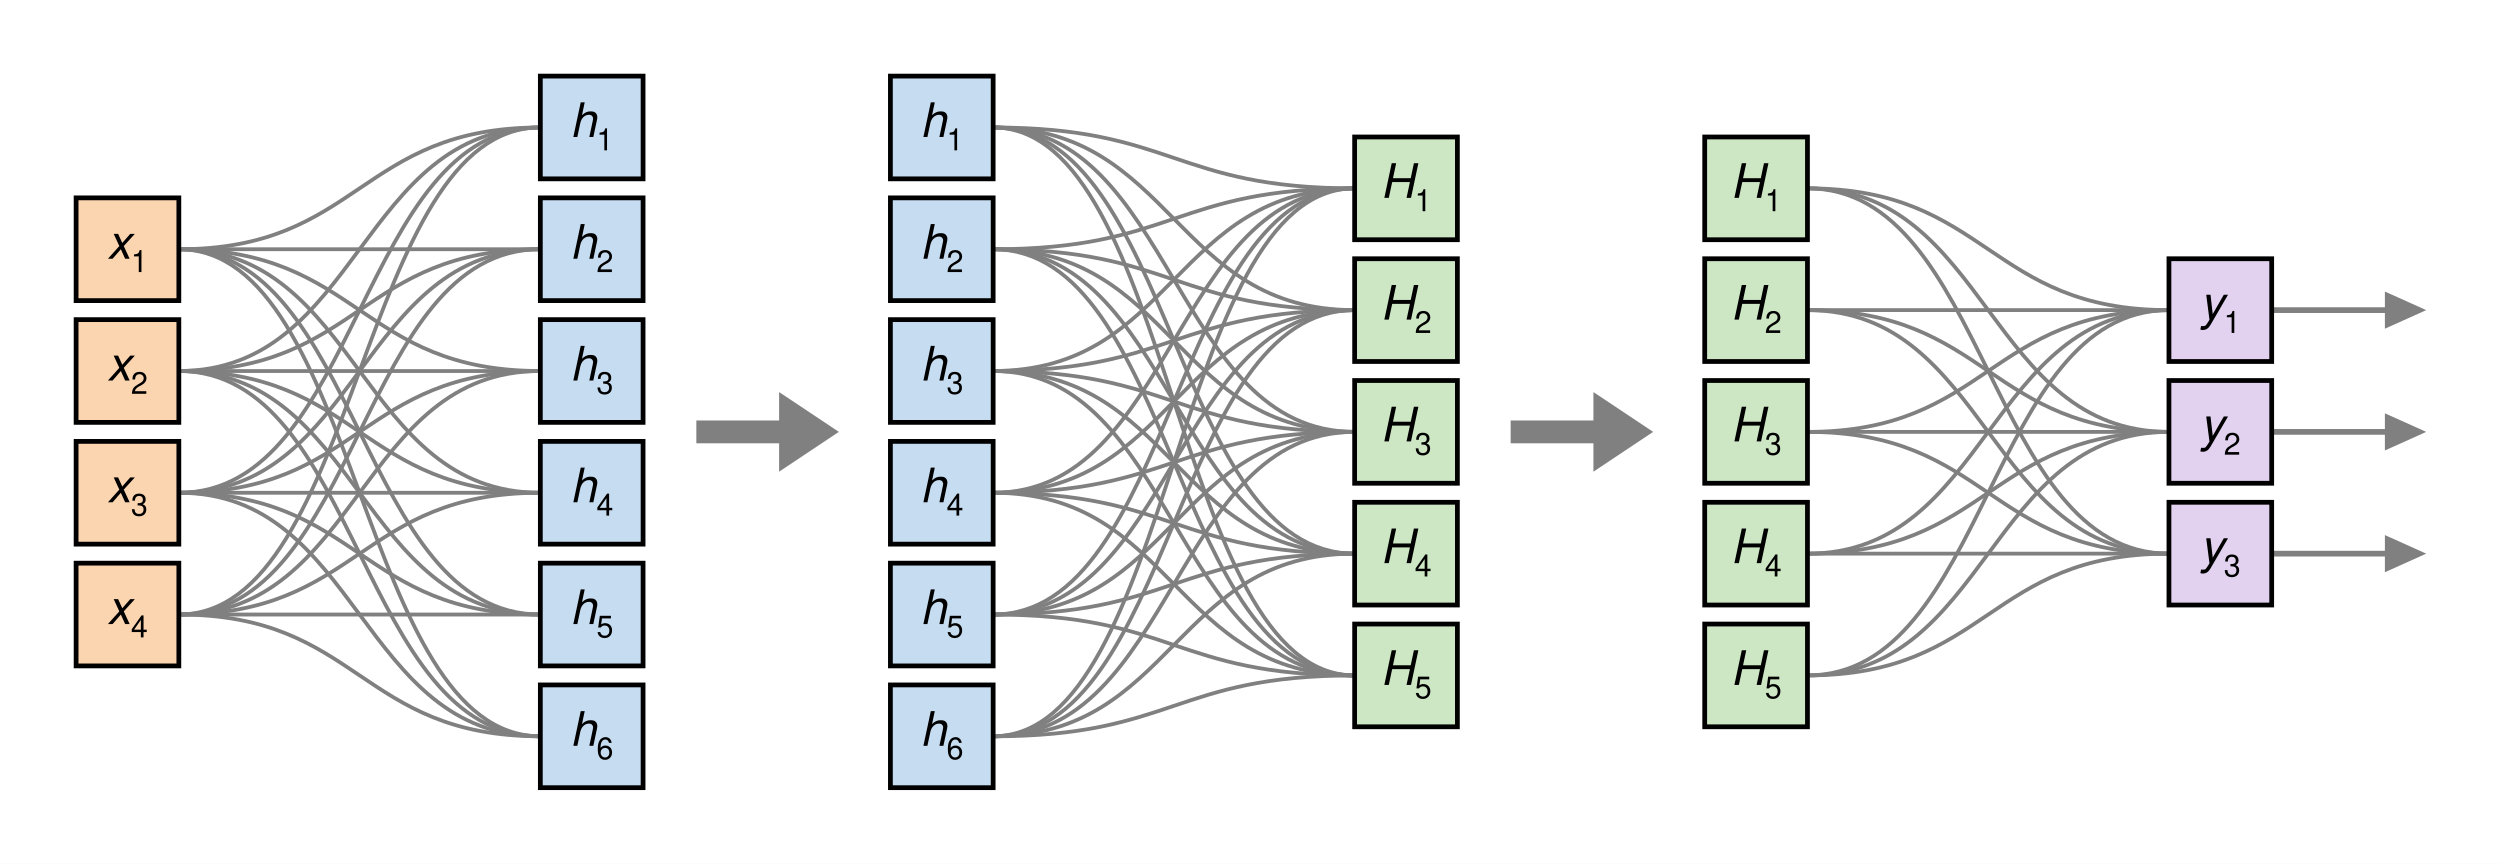
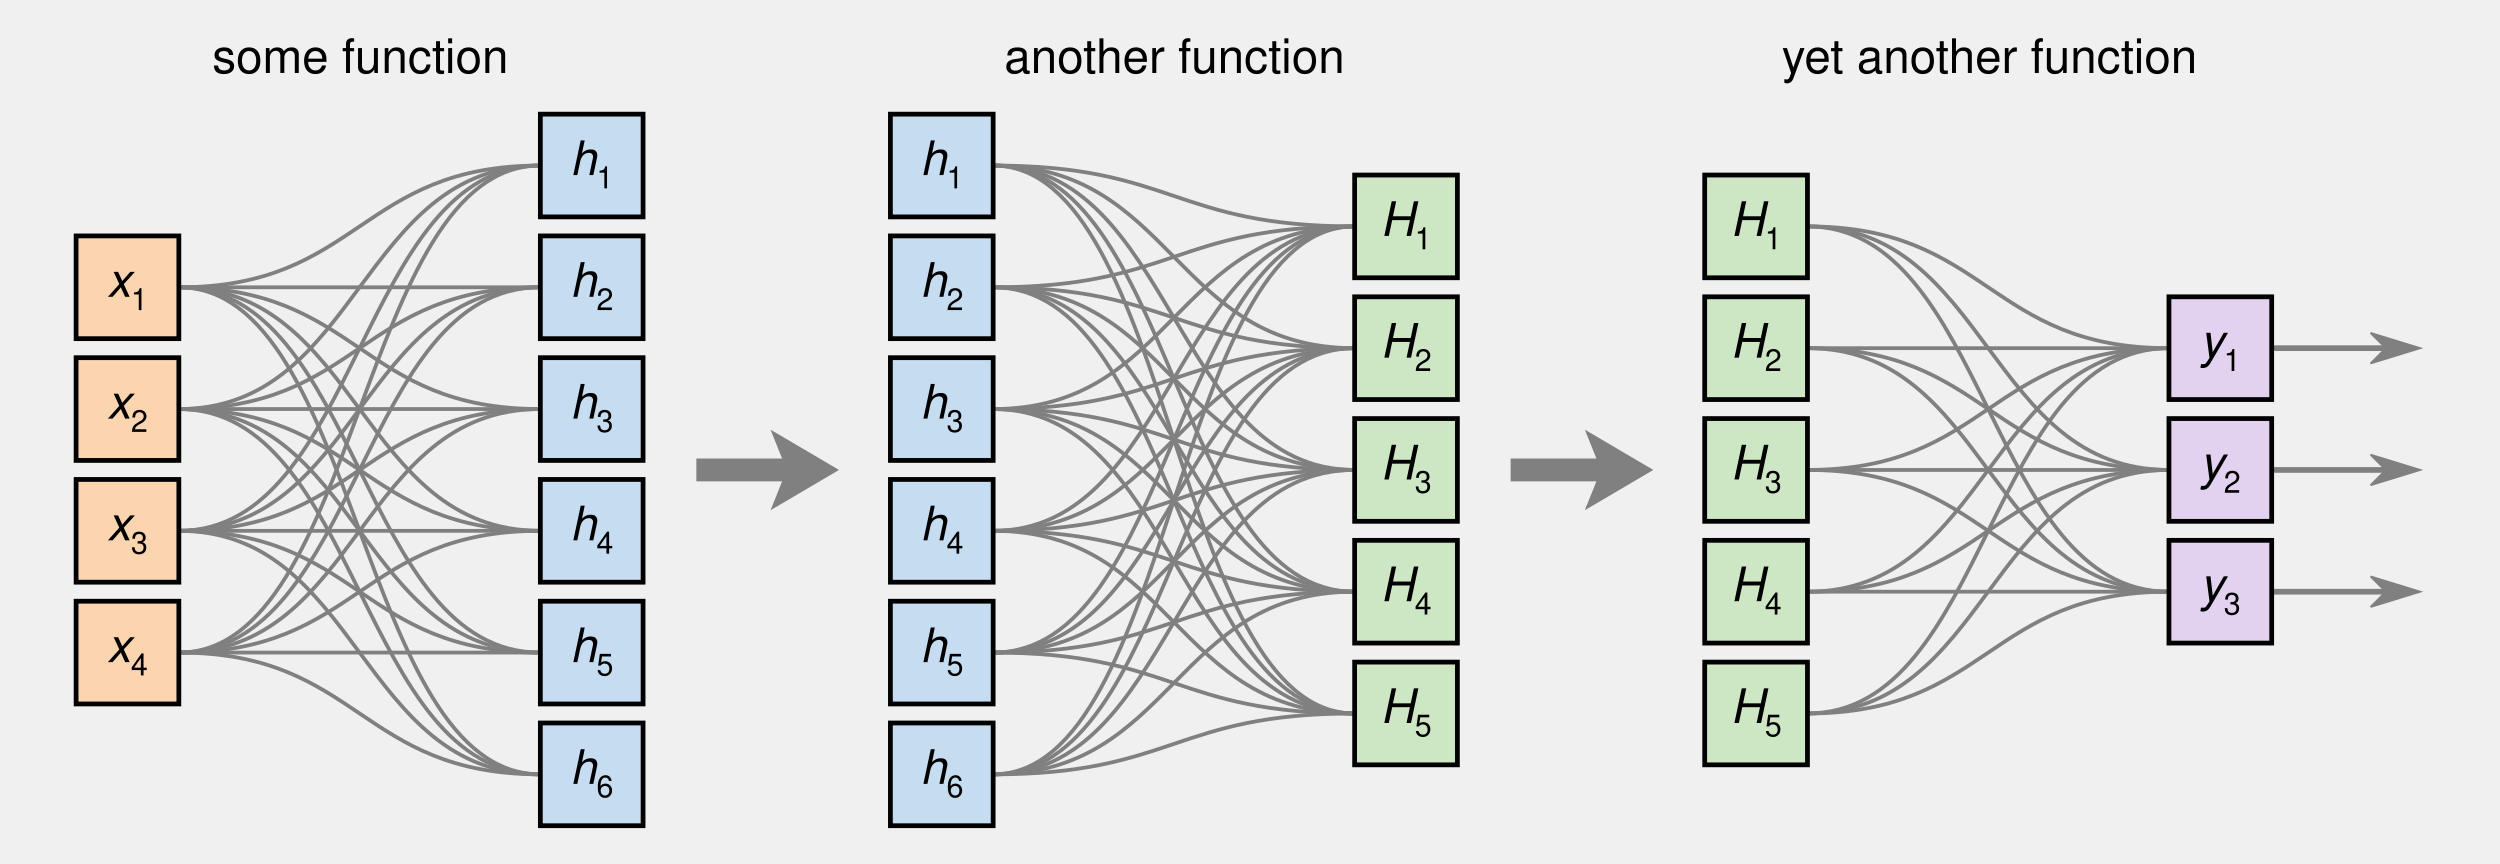
- <svg xmlns="http://www.w3.org/2000/svg" width="1314" height="454" viewBox="0 0 1314 454">
-   <rect width="1314" height="454" fill="white" />
-   <g fill="none" stroke="#808080" stroke-width="2" stroke-linecap="round">
-     <path d="M94.0,131.0 C189.0,131.0 189.0,67.0 284.0,67.0" />
-     <path d="M94.0,131.0 C189.0,131.0 189.0,131.0 284.0,131.0" />
-     <path d="M94.0,131.0 C189.0,131.0 189.0,195.0 284.0,195.0" />
-     <path d="M94.0,131.0 C189.0,131.0 189.0,259.0 284.0,259.0" />
-     <path d="M94.0,131.0 C189.0,131.0 189.0,323.0 284.0,323.0" />
-     <path d="M94.0,131.0 C189.0,131.0 189.0,387.0 284.0,387.0" />
-     <path d="M94.0,195.0 C189.0,195.0 189.0,67.0 284.0,67.0" />
-     <path d="M94.0,195.0 C189.0,195.0 189.0,131.0 284.0,131.0" />
-     <path d="M94.0,195.0 C189.0,195.0 189.0,195.0 284.0,195.0" />
-     <path d="M94.0,195.0 C189.0,195.0 189.0,259.0 284.0,259.0" />
-     <path d="M94.0,195.0 C189.0,195.0 189.0,323.0 284.0,323.0" />
-     <path d="M94.0,195.0 C189.0,195.0 189.0,387.0 284.0,387.0" />
-     <path d="M94.0,259.0 C189.0,259.0 189.0,67.0 284.0,67.0" />
-     <path d="M94.0,259.0 C189.0,259.0 189.0,131.0 284.0,131.0" />
-     <path d="M94.0,259.0 C189.0,259.0 189.0,195.0 284.0,195.0" />
-     <path d="M94.0,259.0 C189.0,259.0 189.0,259.0 284.0,259.0" />
-     <path d="M94.0,259.0 C189.0,259.0 189.0,323.0 284.0,323.0" />
-     <path d="M94.0,259.0 C189.0,259.0 189.0,387.0 284.0,387.0" />
-     <path d="M94.0,323.0 C189.0,323.0 189.0,67.0 284.0,67.0" />
-     <path d="M94.0,323.0 C189.0,323.0 189.0,131.0 284.0,131.0" />
-     <path d="M94.0,323.0 C189.0,323.0 189.0,195.0 284.0,195.0" />
-     <path d="M94.0,323.0 C189.0,323.0 189.0,259.0 284.0,259.0" />
-     <path d="M94.0,323.0 C189.0,323.0 189.0,323.0 284.0,323.0" />
-     <path d="M94.0,323.0 C189.0,323.0 189.0,387.0 284.0,387.0" />
+ <svg xmlns="http://www.w3.org/2000/svg" width="1314" height="454" viewBox="0 0 1314 454" version="1.1" id="svg102">
+   <defs id="defs102" />
+   <g fill="none" stroke="#808080" stroke-width="2" stroke-linecap="round" id="g24" transform="translate(0,20)">
+     <path d="m 94,131 c 95,0 95,-64 190,-64" id="path1" />
+     <path d="m 94,131 c 95,0 95,0 190,0" id="path2" />
+     <path d="m 94,131 c 95,0 95,64 190,64" id="path3" />
+     <path d="m 94,131 c 95,0 95,128 190,128" id="path4" />
+     <path d="m 94,131 c 95,0 95,192 190,192" id="path5" />
+     <path d="m 94,131 c 95,0 95,256 190,256" id="path6" />
+     <path d="M 94,195 C 189,195 189,67 284,67" id="path7" />
+     <path d="m 94,195 c 95,0 95,-64 190,-64" id="path8" />
+     <path d="m 94,195 c 95,0 95,0 190,0" id="path9" />
+     <path d="m 94,195 c 95,0 95,64 190,64" id="path10" />
+     <path d="m 94,195 c 95,0 95,128 190,128" id="path11" />
+     <path d="m 94,195 c 95,0 95,192 190,192" id="path12" />
+     <path d="M 94,259 C 189,259 189,67 284,67" id="path13" />
+     <path d="m 94,259 c 95,0 95,-128 190,-128" id="path14" />
+     <path d="m 94,259 c 95,0 95,-64 190,-64" id="path15" />
+     <path d="m 94,259 c 95,0 95,0 190,0" id="path16" />
+     <path d="m 94,259 c 95,0 95,64 190,64" id="path17" />
+     <path d="m 94,259 c 95,0 95,128 190,128" id="path18" />
+     <path d="M 94,323 C 189,323 189,67 284,67" id="path19" />
+     <path d="m 94,323 c 95,0 95,-192 190,-192" id="path20" />
+     <path d="m 94,323 c 95,0 95,-128 190,-128" id="path21" />
+     <path d="m 94,323 c 95,0 95,-64 190,-64" id="path22" />
+     <path d="m 94,323 c 95,0 95,0 190,0" id="path23" />
+     <path d="m 94,323 c 95,0 95,64 190,64" id="path24" />
  </g>
-   <g fill="#808080" stroke="#808080">
-     <line x1="366.0" y1="227.0" x2="414.0" y2="227.0" stroke-width="12" />
-     <path d="M440.0,227.0 L410.0,207.0 L410.0,247.0 Z" />
+   <line x1="366" y1="247" x2="414" y2="247" stroke-width="12" id="line24" style="fill:#808080;stroke:#808080" />
+   <path d="m 440,247 -34,-20 8,20 -8,20 z" id="path25" style="fill:#808080;stroke:#808080" />
+   <path d="m 868,247 -34,-20 8,20 -8,20 z" id="path102" style="fill:#808080;stroke:#808080" />
+   <g fill="none" stroke="#808080" stroke-width="2" stroke-linecap="round" id="g55" transform="translate(0,20)">
+     <path d="m 522,67 c 95,0 95,32 190,32" id="path26" />
+     <path d="m 522,67 c 95,0 95,96 190,96" id="path27" />
+     <path d="m 522,67 c 95,0 95,160 190,160" id="path28" />
+     <path d="m 522,67 c 95,0 95,224 190,224" id="path29" />
+     <path d="m 522,67 c 95,0 95,288 190,288" id="path30" />
+     <path d="m 522,131 c 95,0 95,-32 190,-32" id="path31" />
+     <path d="m 522,131 c 95,0 95,32 190,32" id="path32" />
+     <path d="m 522,131 c 95,0 95,96 190,96" id="path33" />
+     <path d="m 522,131 c 95,0 95,160 190,160" id="path34" />
+     <path d="m 522,131 c 95,0 95,224 190,224" id="path35" />
+     <path d="m 522,195 c 95,0 95,-96 190,-96" id="path36" />
+     <path d="m 522,195 c 95,0 95,-32 190,-32" id="path37" />
+     <path d="m 522,195 c 95,0 95,32 190,32" id="path38" />
+     <path d="m 522,195 c 95,0 95,96 190,96" id="path39" />
+     <path d="m 522,195 c 95,0 95,160 190,160" id="path40" />
+     <path d="M 522,259 C 617,259 617,99 712,99" id="path41" />
+     <path d="m 522,259 c 95,0 95,-96 190,-96" id="path42" />
+     <path d="m 522,259 c 95,0 95,-32 190,-32" id="path43" />
+     <path d="m 522,259 c 95,0 95,32 190,32" id="path44" />
+     <path d="m 522,259 c 95,0 95,96 190,96" id="path45" />
+     <path d="M 522,323 C 617,323 617,99 712,99" id="path46" />
+     <path d="m 522,323 c 95,0 95,-160 190,-160" id="path47" />
+     <path d="m 522,323 c 95,0 95,-96 190,-96" id="path48" />
+     <path d="m 522,323 c 95,0 95,-32 190,-32" id="path49" />
+     <path d="m 522,323 c 95,0 95,32 190,32" id="path50" />
+     <path d="M 522,387 C 617,387 617,99 712,99" id="path51" />
+     <path d="m 522,387 c 95,0 95,-224 190,-224" id="path52" />
+     <path d="m 522,387 c 95,0 95,-160 190,-160" id="path53" />
+     <path d="m 522,387 c 95,0 95,-96 190,-96" id="path54" />
+     <path d="m 522,387 c 95,0 95,-32 190,-32" id="path55" />
  </g>
-   <g fill="none" stroke="#808080" stroke-width="2" stroke-linecap="round">
-     <path d="M522.0,67.0 C617.0,67.0 617.0,99.0 712.0,99.0" />
-     <path d="M522.0,67.0 C617.0,67.0 617.0,163.0 712.0,163.0" />
-     <path d="M522.0,67.0 C617.0,67.0 617.0,227.0 712.0,227.0" />
-     <path d="M522.0,67.0 C617.0,67.0 617.0,291.0 712.0,291.0" />
-     <path d="M522.0,67.0 C617.0,67.0 617.0,355.0 712.0,355.0" />
-     <path d="M522.0,131.0 C617.0,131.0 617.0,99.0 712.0,99.0" />
-     <path d="M522.0,131.0 C617.0,131.0 617.0,163.0 712.0,163.0" />
-     <path d="M522.0,131.0 C617.0,131.0 617.0,227.0 712.0,227.0" />
-     <path d="M522.0,131.0 C617.0,131.0 617.0,291.0 712.0,291.0" />
-     <path d="M522.0,131.0 C617.0,131.0 617.0,355.0 712.0,355.0" />
-     <path d="M522.0,195.0 C617.0,195.0 617.0,99.0 712.0,99.0" />
-     <path d="M522.0,195.0 C617.0,195.0 617.0,163.0 712.0,163.0" />
-     <path d="M522.0,195.0 C617.0,195.0 617.0,227.0 712.0,227.0" />
-     <path d="M522.0,195.0 C617.0,195.0 617.0,291.0 712.0,291.0" />
-     <path d="M522.0,195.0 C617.0,195.0 617.0,355.0 712.0,355.0" />
-     <path d="M522.0,259.0 C617.0,259.0 617.0,99.0 712.0,99.0" />
-     <path d="M522.0,259.0 C617.0,259.0 617.0,163.0 712.0,163.0" />
-     <path d="M522.0,259.0 C617.0,259.0 617.0,227.0 712.0,227.0" />
-     <path d="M522.0,259.0 C617.0,259.0 617.0,291.0 712.0,291.0" />
-     <path d="M522.0,259.0 C617.0,259.0 617.0,355.0 712.0,355.0" />
-     <path d="M522.0,323.0 C617.0,323.0 617.0,99.0 712.0,99.0" />
-     <path d="M522.0,323.0 C617.0,323.0 617.0,163.0 712.0,163.0" />
-     <path d="M522.0,323.0 C617.0,323.0 617.0,227.0 712.0,227.0" />
-     <path d="M522.0,323.0 C617.0,323.0 617.0,291.0 712.0,291.0" />
-     <path d="M522.0,323.0 C617.0,323.0 617.0,355.0 712.0,355.0" />
-     <path d="M522.0,387.0 C617.0,387.0 617.0,99.0 712.0,99.0" />
-     <path d="M522.0,387.0 C617.0,387.0 617.0,163.0 712.0,163.0" />
-     <path d="M522.0,387.0 C617.0,387.0 617.0,227.0 712.0,227.0" />
-     <path d="M522.0,387.0 C617.0,387.0 617.0,291.0 712.0,291.0" />
-     <path d="M522.0,387.0 C617.0,387.0 617.0,355.0 712.0,355.0" />
+   <line x1="794" y1="247" x2="842" y2="247" stroke-width="12" id="line55" style="fill:#808080;stroke:#808080" />
+   <g fill="none" stroke="#808080" stroke-width="2" stroke-linecap="round" id="g71" transform="translate(0,20)">
+     <path d="m 950,99 c 95,0 95,64 190,64" id="path57" />
+     <path d="m 950,99 c 95,0 95,128 190,128" id="path58" />
+     <path d="m 950,99 c 95,0 95,192 190,192" id="path59" />
+     <path d="m 950,163 c 95,0 95,0 190,0" id="path60" />
+     <path d="m 950,163 c 95,0 95,64 190,64" id="path61" />
+     <path d="m 950,163 c 95,0 95,128 190,128" id="path62" />
+     <path d="m 950,227 c 95,0 95,-64 190,-64" id="path63" />
+     <path d="m 950,227 c 95,0 95,0 190,0" id="path64" />
+     <path d="m 950,227 c 95,0 95,64 190,64" id="path65" />
+     <path d="m 950,291 c 95,0 95,-128 190,-128" id="path66" />
+     <path d="m 950,291 c 95,0 95,-64 190,-64" id="path67" />
+     <path d="m 950,291 c 95,0 95,0 190,0" id="path68" />
+     <path d="m 950,355 c 95,0 95,-192 190,-192" id="path69" />
+     <path d="m 950,355 c 95,0 95,-128 190,-128" id="path70" />
+     <path d="m 950,355 c 95,0 95,-64 190,-64" id="path71" />
  </g>
-   <g fill="#808080" stroke="#808080">
-     <line x1="794.0" y1="227.0" x2="842.0" y2="227.0" stroke-width="12" />
-     <path d="M868.0,227.0 L838.0,207.0 L838.0,247.0 Z" />
-   </g>
-   <g fill="none" stroke="#808080" stroke-width="2" stroke-linecap="round">
-     <path d="M950.0,99.0 C1045.0,99.0 1045.0,163.0 1140.0,163.0" />
-     <path d="M950.0,99.0 C1045.0,99.0 1045.0,227.0 1140.0,227.0" />
-     <path d="M950.0,99.0 C1045.0,99.0 1045.0,291.0 1140.0,291.0" />
-     <path d="M950.0,163.0 C1045.0,163.0 1045.0,163.0 1140.0,163.0" />
-     <path d="M950.0,163.0 C1045.0,163.0 1045.0,227.0 1140.0,227.0" />
-     <path d="M950.0,163.0 C1045.0,163.0 1045.0,291.0 1140.0,291.0" />
-     <path d="M950.0,227.0 C1045.0,227.0 1045.0,163.0 1140.0,163.0" />
-     <path d="M950.0,227.0 C1045.0,227.0 1045.0,227.0 1140.0,227.0" />
-     <path d="M950.0,227.0 C1045.0,227.0 1045.0,291.0 1140.0,291.0" />
-     <path d="M950.0,291.0 C1045.0,291.0 1045.0,163.0 1140.0,163.0" />
-     <path d="M950.0,291.0 C1045.0,291.0 1045.0,227.0 1140.0,227.0" />
-     <path d="M950.0,291.0 C1045.0,291.0 1045.0,291.0 1140.0,291.0" />
-     <path d="M950.0,355.0 C1045.0,355.0 1045.0,163.0 1140.0,163.0" />
-     <path d="M950.0,355.0 C1045.0,355.0 1045.0,227.0 1140.0,227.0" />
-     <path d="M950.0,355.0 C1045.0,355.0 1045.0,291.0 1140.0,291.0" />
-   </g>
-   <g fill="#808080" stroke="#808080">
-     <line x1="1194.0" y1="163.0" x2="1255.0" y2="163.0" stroke-width="3" />
-     <path d="M1274.0,163.0 L1254.0,154.0 L1254.0,172.0 Z" />
-     <line x1="1194.0" y1="227.0" x2="1255.0" y2="227.0" stroke-width="3" />
-     <path d="M1274.0,227.0 L1254.0,218.0 L1254.0,236.0 Z" />
-     <line x1="1194.0" y1="291.0" x2="1255.0" y2="291.0" stroke-width="3" />
-     <path d="M1274.0,291.0 L1254.0,282.0 L1254.0,300.0 Z" />
-   </g>
-   <rect x="40.0" y="104.0" width="54" height="54" fill="#fbd5b0" stroke="black" stroke-width="2.5" />
-   <text x="67.0" y="136.0" text-anchor="middle" font-family="Helvetica, Arial, sans-serif" font-size="25" font-style="italic">x<tspan dy="7" font-size="16" font-style="normal">1</tspan>
+   <line x1="1194" y1="183" x2="1255" y2="183" stroke-width="3" id="line71" style="fill:#808080;stroke:#808080" />
+   <line x1="1194" y1="247" x2="1255" y2="247" stroke-width="3" id="line72" style="fill:#808080;stroke:#808080" />
+   <line x1="1194" y1="311" x2="1255" y2="311" stroke-width="3" id="line73" style="fill:#808080;stroke:#808080" />
+   <rect x="40" y="124" width="54" height="54" fill="#fbd5b0" stroke="#000000" stroke-width="2.5" id="rect74" />
+   <text x="67" y="156" text-anchor="middle" font-family="Helvetica, Arial, sans-serif" font-size="25px" font-style="italic" id="text74">x<tspan dy="7" font-size="16px" font-style="normal" id="tspan74">1</tspan>
  </text>
-   <rect x="40.0" y="168.0" width="54" height="54" fill="#fbd5b0" stroke="black" stroke-width="2.5" />
-   <text x="67.0" y="200.0" text-anchor="middle" font-family="Helvetica, Arial, sans-serif" font-size="25" font-style="italic">x<tspan dy="7" font-size="16" font-style="normal">2</tspan>
+   <rect x="40" y="188" width="54" height="54" fill="#fbd5b0" stroke="#000000" stroke-width="2.5" id="rect75" />
+   <text x="67" y="220" text-anchor="middle" font-family="Helvetica, Arial, sans-serif" font-size="25px" font-style="italic" id="text75">x<tspan dy="7" font-size="16px" font-style="normal" id="tspan75">2</tspan>
  </text>
-   <rect x="40.0" y="232.0" width="54" height="54" fill="#fbd5b0" stroke="black" stroke-width="2.5" />
-   <text x="67.0" y="264.0" text-anchor="middle" font-family="Helvetica, Arial, sans-serif" font-size="25" font-style="italic">x<tspan dy="7" font-size="16" font-style="normal">3</tspan>
+   <rect x="40" y="252" width="54" height="54" fill="#fbd5b0" stroke="#000000" stroke-width="2.5" id="rect76" />
+   <text x="67" y="284" text-anchor="middle" font-family="Helvetica, Arial, sans-serif" font-size="25px" font-style="italic" id="text76">x<tspan dy="7" font-size="16px" font-style="normal" id="tspan76">3</tspan>
  </text>
-   <rect x="40.0" y="296.0" width="54" height="54" fill="#fbd5b0" stroke="black" stroke-width="2.5" />
-   <text x="67.0" y="328.0" text-anchor="middle" font-family="Helvetica, Arial, sans-serif" font-size="25" font-style="italic">x<tspan dy="7" font-size="16" font-style="normal">4</tspan>
+   <rect x="40" y="316" width="54" height="54" fill="#fbd5b0" stroke="#000000" stroke-width="2.5" id="rect77" />
+   <text x="67" y="348" text-anchor="middle" font-family="Helvetica, Arial, sans-serif" font-size="25px" font-style="italic" id="text77">x<tspan dy="7" font-size="16px" font-style="normal" id="tspan77">4</tspan>
  </text>
-   <rect x="284.0" y="40.0" width="54" height="54" fill="#c6dcf0" stroke="black" stroke-width="2.5" />
-   <text x="311.0" y="72.0" text-anchor="middle" font-family="Helvetica, Arial, sans-serif" font-size="25" font-style="italic">h<tspan dy="7" font-size="16" font-style="normal">1</tspan>
+   <rect x="284" y="60" width="54" height="54" fill="#c6dcf0" stroke="#000000" stroke-width="2.5" id="rect78" />
+   <text x="311" y="92" text-anchor="middle" font-family="Helvetica, Arial, sans-serif" font-size="25px" font-style="italic" id="text78">h<tspan dy="7" font-size="16px" font-style="normal" id="tspan78">1</tspan>
  </text>
-   <rect x="284.0" y="104.0" width="54" height="54" fill="#c6dcf0" stroke="black" stroke-width="2.5" />
-   <text x="311.0" y="136.0" text-anchor="middle" font-family="Helvetica, Arial, sans-serif" font-size="25" font-style="italic">h<tspan dy="7" font-size="16" font-style="normal">2</tspan>
+   <rect x="284" y="124" width="54" height="54" fill="#c6dcf0" stroke="#000000" stroke-width="2.5" id="rect79" />
+   <text x="311" y="156" text-anchor="middle" font-family="Helvetica, Arial, sans-serif" font-size="25px" font-style="italic" id="text79">h<tspan dy="7" font-size="16px" font-style="normal" id="tspan79">2</tspan>
  </text>
-   <rect x="284.0" y="168.0" width="54" height="54" fill="#c6dcf0" stroke="black" stroke-width="2.5" />
-   <text x="311.0" y="200.0" text-anchor="middle" font-family="Helvetica, Arial, sans-serif" font-size="25" font-style="italic">h<tspan dy="7" font-size="16" font-style="normal">3</tspan>
+   <rect x="284" y="188" width="54" height="54" fill="#c6dcf0" stroke="#000000" stroke-width="2.5" id="rect80" />
+   <text x="311" y="220" text-anchor="middle" font-family="Helvetica, Arial, sans-serif" font-size="25px" font-style="italic" id="text80">h<tspan dy="7" font-size="16px" font-style="normal" id="tspan80">3</tspan>
  </text>
-   <rect x="284.0" y="232.0" width="54" height="54" fill="#c6dcf0" stroke="black" stroke-width="2.5" />
-   <text x="311.0" y="264.0" text-anchor="middle" font-family="Helvetica, Arial, sans-serif" font-size="25" font-style="italic">h<tspan dy="7" font-size="16" font-style="normal">4</tspan>
+   <rect x="284" y="252" width="54" height="54" fill="#c6dcf0" stroke="#000000" stroke-width="2.5" id="rect81" />
+   <text x="311" y="284" text-anchor="middle" font-family="Helvetica, Arial, sans-serif" font-size="25px" font-style="italic" id="text81">h<tspan dy="7" font-size="16px" font-style="normal" id="tspan81">4</tspan>
  </text>
-   <rect x="284.0" y="296.0" width="54" height="54" fill="#c6dcf0" stroke="black" stroke-width="2.5" />
-   <text x="311.0" y="328.0" text-anchor="middle" font-family="Helvetica, Arial, sans-serif" font-size="25" font-style="italic">h<tspan dy="7" font-size="16" font-style="normal">5</tspan>
+   <rect x="284" y="316" width="54" height="54" fill="#c6dcf0" stroke="#000000" stroke-width="2.5" id="rect82" />
+   <text x="311" y="348" text-anchor="middle" font-family="Helvetica, Arial, sans-serif" font-size="25px" font-style="italic" id="text82">h<tspan dy="7" font-size="16px" font-style="normal" id="tspan82">5</tspan>
  </text>
-   <rect x="284.0" y="360.0" width="54" height="54" fill="#c6dcf0" stroke="black" stroke-width="2.5" />
-   <text x="311.0" y="392.0" text-anchor="middle" font-family="Helvetica, Arial, sans-serif" font-size="25" font-style="italic">h<tspan dy="7" font-size="16" font-style="normal">6</tspan>
+   <rect x="284" y="380" width="54" height="54" fill="#c6dcf0" stroke="#000000" stroke-width="2.5" id="rect83" />
+   <text x="311" y="412" text-anchor="middle" font-family="Helvetica, Arial, sans-serif" font-size="25px" font-style="italic" id="text83">h<tspan dy="7" font-size="16px" font-style="normal" id="tspan83">6</tspan>
  </text>
-   <rect x="468.0" y="40.0" width="54" height="54" fill="#c6dcf0" stroke="black" stroke-width="2.5" />
-   <text x="495.0" y="72.0" text-anchor="middle" font-family="Helvetica, Arial, sans-serif" font-size="25" font-style="italic">h<tspan dy="7" font-size="16" font-style="normal">1</tspan>
+   <rect x="468" y="60" width="54" height="54" fill="#c6dcf0" stroke="#000000" stroke-width="2.5" id="rect84" />
+   <text x="495" y="92" text-anchor="middle" font-family="Helvetica, Arial, sans-serif" font-size="25px" font-style="italic" id="text84">h<tspan dy="7" font-size="16px" font-style="normal" id="tspan84">1</tspan>
  </text>
-   <rect x="468.0" y="104.0" width="54" height="54" fill="#c6dcf0" stroke="black" stroke-width="2.5" />
-   <text x="495.0" y="136.0" text-anchor="middle" font-family="Helvetica, Arial, sans-serif" font-size="25" font-style="italic">h<tspan dy="7" font-size="16" font-style="normal">2</tspan>
+   <rect x="468" y="124" width="54" height="54" fill="#c6dcf0" stroke="#000000" stroke-width="2.5" id="rect85" />
+   <text x="495" y="156" text-anchor="middle" font-family="Helvetica, Arial, sans-serif" font-size="25px" font-style="italic" id="text85">h<tspan dy="7" font-size="16px" font-style="normal" id="tspan85">2</tspan>
  </text>
-   <rect x="468.0" y="168.0" width="54" height="54" fill="#c6dcf0" stroke="black" stroke-width="2.5" />
-   <text x="495.0" y="200.0" text-anchor="middle" font-family="Helvetica, Arial, sans-serif" font-size="25" font-style="italic">h<tspan dy="7" font-size="16" font-style="normal">3</tspan>
+   <rect x="468" y="188" width="54" height="54" fill="#c6dcf0" stroke="#000000" stroke-width="2.5" id="rect86" />
+   <text x="495" y="220" text-anchor="middle" font-family="Helvetica, Arial, sans-serif" font-size="25px" font-style="italic" id="text86">h<tspan dy="7" font-size="16px" font-style="normal" id="tspan86">3</tspan>
  </text>
-   <rect x="468.0" y="232.0" width="54" height="54" fill="#c6dcf0" stroke="black" stroke-width="2.5" />
-   <text x="495.0" y="264.0" text-anchor="middle" font-family="Helvetica, Arial, sans-serif" font-size="25" font-style="italic">h<tspan dy="7" font-size="16" font-style="normal">4</tspan>
+   <rect x="468" y="252" width="54" height="54" fill="#c6dcf0" stroke="#000000" stroke-width="2.5" id="rect87" />
+   <text x="495" y="284" text-anchor="middle" font-family="Helvetica, Arial, sans-serif" font-size="25px" font-style="italic" id="text87">h<tspan dy="7" font-size="16px" font-style="normal" id="tspan87">4</tspan>
  </text>
-   <rect x="468.0" y="296.0" width="54" height="54" fill="#c6dcf0" stroke="black" stroke-width="2.5" />
-   <text x="495.0" y="328.0" text-anchor="middle" font-family="Helvetica, Arial, sans-serif" font-size="25" font-style="italic">h<tspan dy="7" font-size="16" font-style="normal">5</tspan>
+   <rect x="468" y="316" width="54" height="54" fill="#c6dcf0" stroke="#000000" stroke-width="2.5" id="rect88" />
+   <text x="495" y="348" text-anchor="middle" font-family="Helvetica, Arial, sans-serif" font-size="25px" font-style="italic" id="text88">h<tspan dy="7" font-size="16px" font-style="normal" id="tspan88">5</tspan>
  </text>
-   <rect x="468.0" y="360.0" width="54" height="54" fill="#c6dcf0" stroke="black" stroke-width="2.5" />
-   <text x="495.0" y="392.0" text-anchor="middle" font-family="Helvetica, Arial, sans-serif" font-size="25" font-style="italic">h<tspan dy="7" font-size="16" font-style="normal">6</tspan>
+   <rect x="468" y="380" width="54" height="54" fill="#c6dcf0" stroke="#000000" stroke-width="2.5" id="rect89" />
+   <text x="495" y="412" text-anchor="middle" font-family="Helvetica, Arial, sans-serif" font-size="25px" font-style="italic" id="text89">h<tspan dy="7" font-size="16px" font-style="normal" id="tspan89">6</tspan>
  </text>
-   <rect x="712.0" y="72.0" width="54" height="54" fill="#cde7c4" stroke="black" stroke-width="2.5" />
-   <text x="739.0" y="104.0" text-anchor="middle" font-family="Helvetica, Arial, sans-serif" font-size="25" font-style="italic">H<tspan dy="7" font-size="16" font-style="normal">1</tspan>
+   <rect x="712" y="92" width="54" height="54" fill="#cde7c4" stroke="#000000" stroke-width="2.5" id="rect90" />
+   <text x="739" y="124" text-anchor="middle" font-family="Helvetica, Arial, sans-serif" font-size="25px" font-style="italic" id="text90">H<tspan dy="7" font-size="16px" font-style="normal" id="tspan90">1</tspan>
  </text>
-   <rect x="712.0" y="136.0" width="54" height="54" fill="#cde7c4" stroke="black" stroke-width="2.5" />
-   <text x="739.0" y="168.0" text-anchor="middle" font-family="Helvetica, Arial, sans-serif" font-size="25" font-style="italic">H<tspan dy="7" font-size="16" font-style="normal">2</tspan>
+   <rect x="712" y="156" width="54" height="54" fill="#cde7c4" stroke="#000000" stroke-width="2.5" id="rect91" />
+   <text x="739" y="188" text-anchor="middle" font-family="Helvetica, Arial, sans-serif" font-size="25px" font-style="italic" id="text91">H<tspan dy="7" font-size="16px" font-style="normal" id="tspan91">2</tspan>
  </text>
-   <rect x="712.0" y="200.0" width="54" height="54" fill="#cde7c4" stroke="black" stroke-width="2.5" />
-   <text x="739.0" y="232.0" text-anchor="middle" font-family="Helvetica, Arial, sans-serif" font-size="25" font-style="italic">H<tspan dy="7" font-size="16" font-style="normal">3</tspan>
+   <rect x="712" y="220" width="54" height="54" fill="#cde7c4" stroke="#000000" stroke-width="2.5" id="rect92" />
+   <text x="739" y="252" text-anchor="middle" font-family="Helvetica, Arial, sans-serif" font-size="25px" font-style="italic" id="text92">H<tspan dy="7" font-size="16px" font-style="normal" id="tspan92">3</tspan>
  </text>
-   <rect x="712.0" y="264.0" width="54" height="54" fill="#cde7c4" stroke="black" stroke-width="2.5" />
-   <text x="739.0" y="296.0" text-anchor="middle" font-family="Helvetica, Arial, sans-serif" font-size="25" font-style="italic">H<tspan dy="7" font-size="16" font-style="normal">4</tspan>
+   <rect x="712" y="284" width="54" height="54" fill="#cde7c4" stroke="#000000" stroke-width="2.5" id="rect93" />
+   <text x="739" y="316" text-anchor="middle" font-family="Helvetica, Arial, sans-serif" font-size="25px" font-style="italic" id="text93">H<tspan dy="7" font-size="16px" font-style="normal" id="tspan93">4</tspan>
  </text>
-   <rect x="712.0" y="328.0" width="54" height="54" fill="#cde7c4" stroke="black" stroke-width="2.5" />
-   <text x="739.0" y="360.0" text-anchor="middle" font-family="Helvetica, Arial, sans-serif" font-size="25" font-style="italic">H<tspan dy="7" font-size="16" font-style="normal">5</tspan>
+   <rect x="712" y="348" width="54" height="54" fill="#cde7c4" stroke="#000000" stroke-width="2.5" id="rect94" />
+   <text x="739" y="380" text-anchor="middle" font-family="Helvetica, Arial, sans-serif" font-size="25px" font-style="italic" id="text94">H<tspan dy="7" font-size="16px" font-style="normal" id="tspan94">5</tspan>
  </text>
-   <rect x="896.0" y="72.0" width="54" height="54" fill="#cde7c4" stroke="black" stroke-width="2.5" />
-   <text x="923.0" y="104.0" text-anchor="middle" font-family="Helvetica, Arial, sans-serif" font-size="25" font-style="italic">H<tspan dy="7" font-size="16" font-style="normal">1</tspan>
+   <rect x="896" y="92" width="54" height="54" fill="#cde7c4" stroke="#000000" stroke-width="2.5" id="rect95" />
+   <text x="923" y="124" text-anchor="middle" font-family="Helvetica, Arial, sans-serif" font-size="25px" font-style="italic" id="text95">H<tspan dy="7" font-size="16px" font-style="normal" id="tspan95">1</tspan>
  </text>
-   <rect x="896.0" y="136.0" width="54" height="54" fill="#cde7c4" stroke="black" stroke-width="2.5" />
-   <text x="923.0" y="168.0" text-anchor="middle" font-family="Helvetica, Arial, sans-serif" font-size="25" font-style="italic">H<tspan dy="7" font-size="16" font-style="normal">2</tspan>
+   <rect x="896" y="156" width="54" height="54" fill="#cde7c4" stroke="#000000" stroke-width="2.5" id="rect96" />
+   <text x="923" y="188" text-anchor="middle" font-family="Helvetica, Arial, sans-serif" font-size="25px" font-style="italic" id="text96">H<tspan dy="7" font-size="16px" font-style="normal" id="tspan96">2</tspan>
  </text>
-   <rect x="896.0" y="200.0" width="54" height="54" fill="#cde7c4" stroke="black" stroke-width="2.5" />
-   <text x="923.0" y="232.0" text-anchor="middle" font-family="Helvetica, Arial, sans-serif" font-size="25" font-style="italic">H<tspan dy="7" font-size="16" font-style="normal">3</tspan>
+   <rect x="896" y="220" width="54" height="54" fill="#cde7c4" stroke="#000000" stroke-width="2.5" id="rect97" />
+   <text x="923" y="252" text-anchor="middle" font-family="Helvetica, Arial, sans-serif" font-size="25px" font-style="italic" id="text97">H<tspan dy="7" font-size="16px" font-style="normal" id="tspan97">3</tspan>
  </text>
-   <rect x="896.0" y="264.0" width="54" height="54" fill="#cde7c4" stroke="black" stroke-width="2.5" />
-   <text x="923.0" y="296.0" text-anchor="middle" font-family="Helvetica, Arial, sans-serif" font-size="25" font-style="italic">H<tspan dy="7" font-size="16" font-style="normal">4</tspan>
+   <rect x="896" y="284" width="54" height="54" fill="#cde7c4" stroke="#000000" stroke-width="2.5" id="rect98" />
+   <text x="923" y="316" text-anchor="middle" font-family="Helvetica, Arial, sans-serif" font-size="25px" font-style="italic" id="text98">H<tspan dy="7" font-size="16px" font-style="normal" id="tspan98">4</tspan>
  </text>
-   <rect x="896.0" y="328.0" width="54" height="54" fill="#cde7c4" stroke="black" stroke-width="2.5" />
-   <text x="923.0" y="360.0" text-anchor="middle" font-family="Helvetica, Arial, sans-serif" font-size="25" font-style="italic">H<tspan dy="7" font-size="16" font-style="normal">5</tspan>
+   <rect x="896" y="348" width="54" height="54" fill="#cde7c4" stroke="#000000" stroke-width="2.5" id="rect99" />
+   <text x="923" y="380" text-anchor="middle" font-family="Helvetica, Arial, sans-serif" font-size="25px" font-style="italic" id="text99">H<tspan dy="7" font-size="16px" font-style="normal" id="tspan99">5</tspan>
  </text>
-   <rect x="1140.0" y="136.0" width="54" height="54" fill="#e2d2ef" stroke="black" stroke-width="2.5" />
-   <text x="1167.0" y="168.0" text-anchor="middle" font-family="Helvetica, Arial, sans-serif" font-size="25" font-style="italic">y<tspan dy="7" font-size="16" font-style="normal">1</tspan>
+   <rect x="1140" y="156" width="54" height="54" fill="#e2d2ef" stroke="#000000" stroke-width="2.5" id="rect100" />
+   <text x="1167" y="188" text-anchor="middle" font-family="Helvetica, Arial, sans-serif" font-size="25px" font-style="italic" id="text100">y<tspan dy="7" font-size="16px" font-style="normal" id="tspan100">1</tspan>
  </text>
-   <rect x="1140.0" y="200.0" width="54" height="54" fill="#e2d2ef" stroke="black" stroke-width="2.5" />
-   <text x="1167.0" y="232.0" text-anchor="middle" font-family="Helvetica, Arial, sans-serif" font-size="25" font-style="italic">y<tspan dy="7" font-size="16" font-style="normal">2</tspan>
+   <rect x="1140" y="220" width="54" height="54" fill="#e2d2ef" stroke="#000000" stroke-width="2.5" id="rect101" />
+   <text x="1167" y="252" text-anchor="middle" font-family="Helvetica, Arial, sans-serif" font-size="25px" font-style="italic" id="text101">y<tspan dy="7" font-size="16px" font-style="normal" id="tspan101">2</tspan>
  </text>
-   <rect x="1140.0" y="264.0" width="54" height="54" fill="#e2d2ef" stroke="black" stroke-width="2.5" />
-   <text x="1167.0" y="296.0" text-anchor="middle" font-family="Helvetica, Arial, sans-serif" font-size="25" font-style="italic">y<tspan dy="7" font-size="16" font-style="normal">3</tspan>
+   <rect x="1140" y="284" width="54" height="54" fill="#e2d2ef" stroke="#000000" stroke-width="2.5" id="rect102" />
+   <text x="1167" y="316" text-anchor="middle" font-family="Helvetica, Arial, sans-serif" font-size="25px" font-style="italic" id="text102">y<tspan dy="7" font-size="16px" font-style="normal" id="tspan102">3</tspan>
  </text>
+   <text x="189.415" y="38.367" text-anchor="middle" font-family="Helvetica, Arial, sans-serif" font-size="25px" font-style="italic" id="text103" style="text-align:center;text-anchor:middle">
+     <tspan style="font-style:normal" id="tspan103">some function</tspan>
+   </text>
+   <text x="617.317" y="38.367" text-anchor="middle" font-family="Helvetica, Arial, sans-serif" font-size="25px" font-style="italic" id="text104" style="text-align:center;text-anchor:middle">
+     <tspan style="font-style:normal" id="tspan104">another function</tspan>
+   </text>
+   <text x="1045.69" y="38.367" text-anchor="middle" font-family="Helvetica, Arial, sans-serif" font-size="25px" font-style="italic" id="text105" style="text-align:center;text-anchor:middle">
+     <tspan style="font-style:normal" id="tspan105">yet another function</tspan>
+   </text>
+   <path d="m 1272,183 -26,-8 8,8 -8,8 z" id="path56" style="fill:#808080;stroke:#808080" />
+   <path d="m 1272,247 -26,-8 8,8 -8,8 z" id="path72" style="fill:#808080;stroke:#808080" />
+   <path d="m 1272,311 -26,-8 8,8 -8,8 z" id="path75" style="fill:#808080;stroke:#808080" />
</svg>
